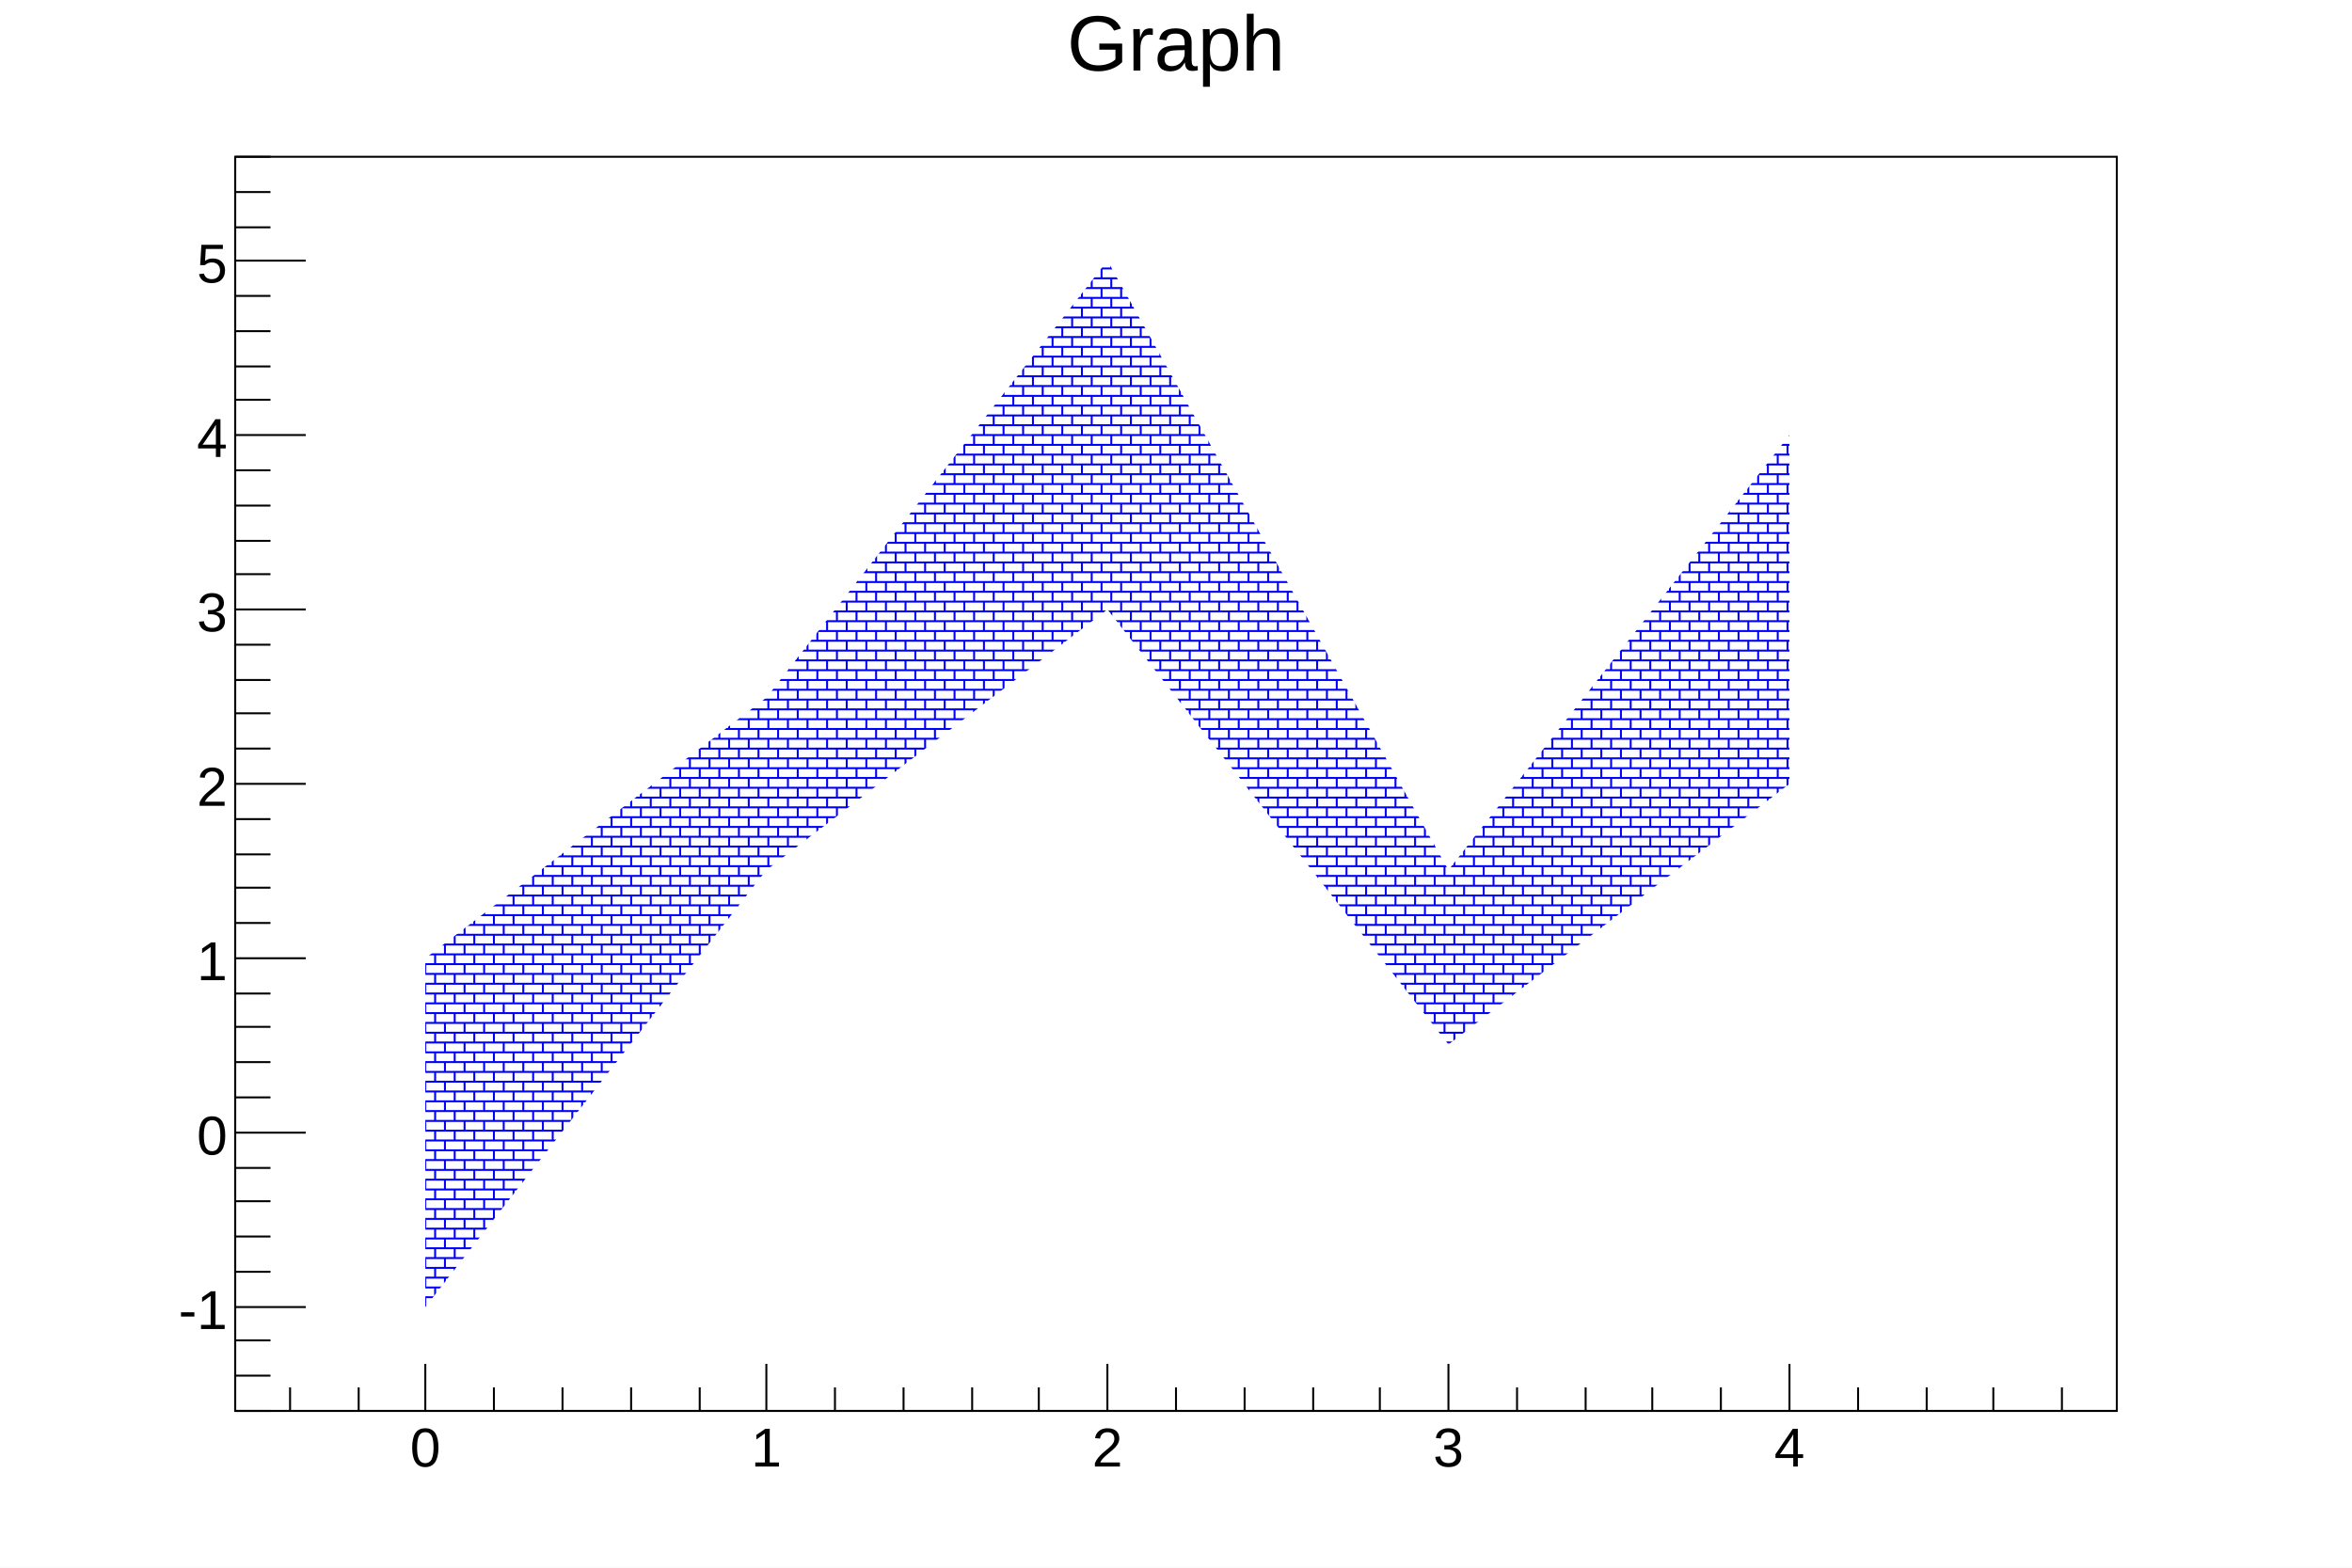
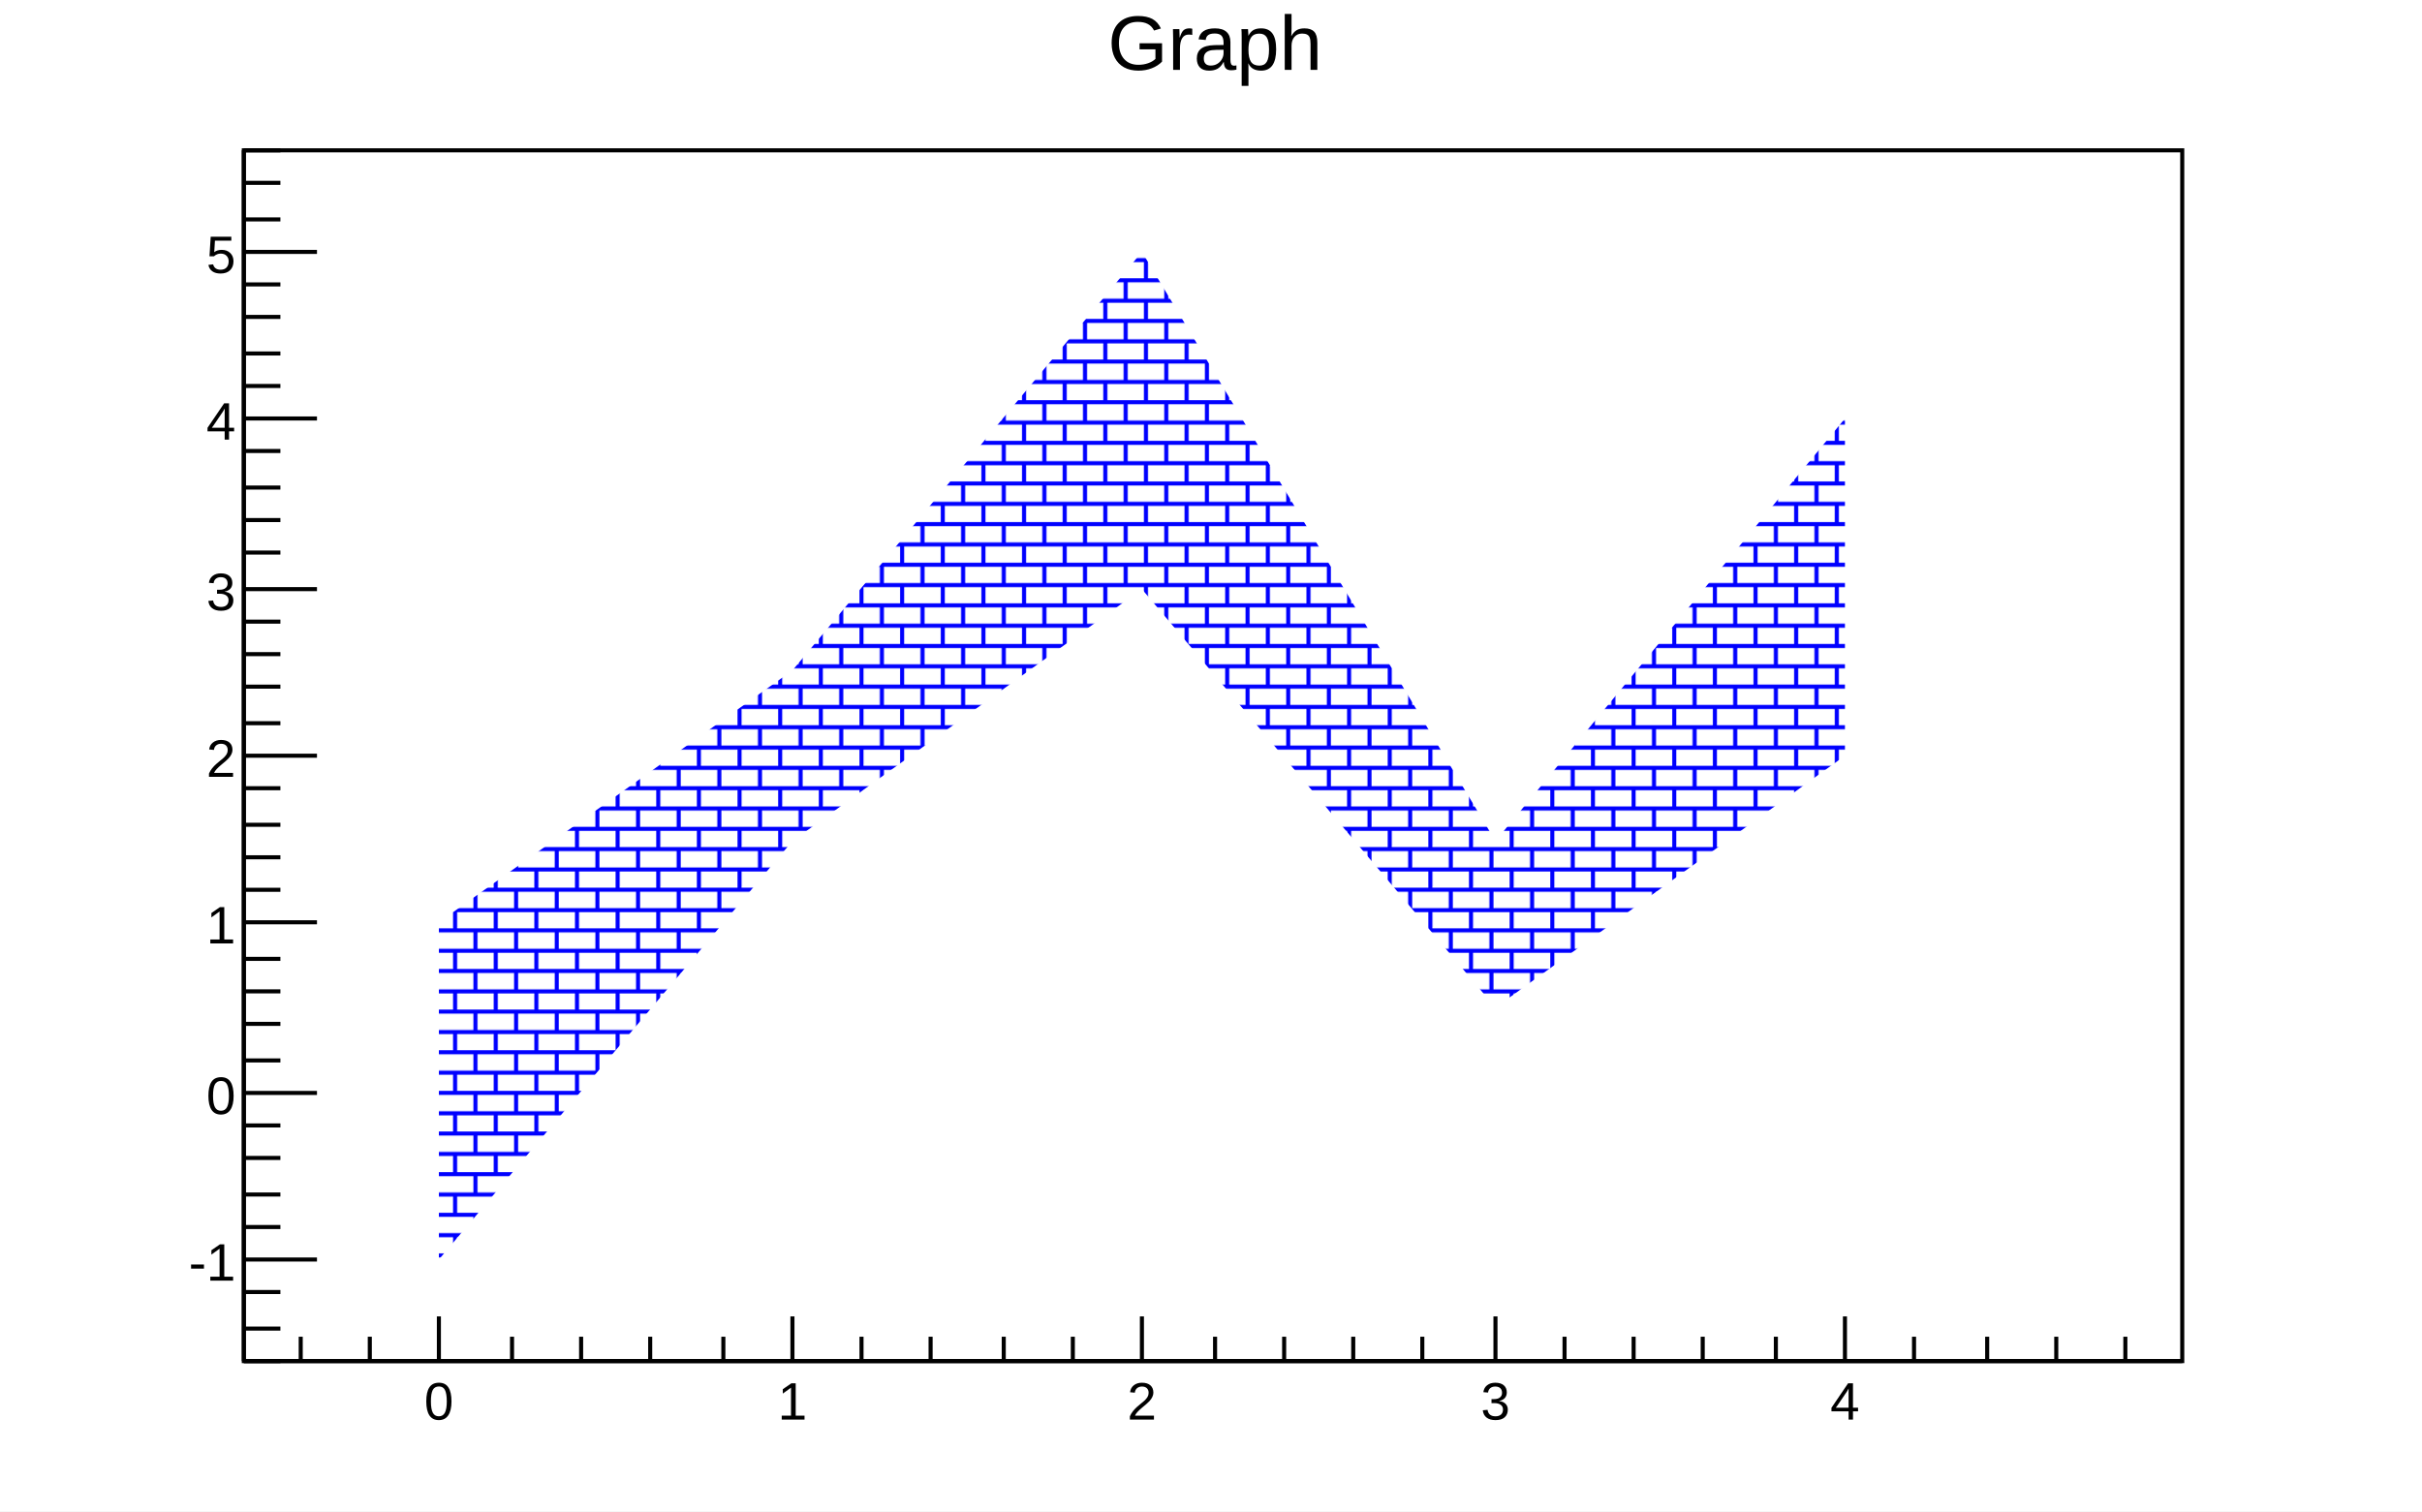
- <svg xmlns="http://www.w3.org/2000/svg" viewBox="0 0 1200 800" preserveAspectRatio="none" width="1200" height="800">
+ <svg xmlns="http://www.w3.org/2000/svg" viewBox="0 0 596 372" preserveAspectRatio="none" width="596" height="372">
  <defs>
    <pattern id="pat_3010_4" patternUnits="userSpaceOnUse" width="10" height="10">
      <path d="M0,2h10M0,7h10M2,0v2M7,2v5M2,7v3" style="stroke: blue; stroke-width: 1;" />
    </pattern>
  </defs>
-   <path d="M0,0H1200V800H0Z" style="fill: white;" />
+   <path d="M0,0H596V372H0Z" style="fill: white;" />
  <g>
-     <g transform="translate(120,80)">
-       <path d="M0,0H960V640H0Z" style="fill: white; stroke: black; stroke-width: 1;" />
-       <svg x="0" y="0" overflow="hidden" width="960" height="640" viewBox="0 0 960 640">
+     <g transform="translate(60,37)">
+       <path d="M0,0H477V298H0Z" style="fill: white; stroke: black; stroke-width: 1;" />
+       <svg x="0" y="0" overflow="hidden" width="477" height="298" viewBox="0 0 477 298">
        <g>
-           <path d="M97,587l174,-223l174,-133l174,222l174,-133L793,142l-174,222l-174,-311l-174,223l-174,133Z" style="fill: url(#pat_3010_4);" />
+           <path d="M48,273l87,-103l86,-62l87,103l86,-62L394,66l-86,104l-87,-145l-86,103l-87,62Z" style="fill: url(#pat_3010_4);" />
        </g>
      </svg>
      <g>
-         <g transform="translate(0,640)">
-           <path d="M0,0h960M28,-12V0M63,-12V0M97,-24V0M132,-12V0M167,-12V0M202,-12V0M237,-12V0M271,-24V0M306,-12V0M341,-12V0M376,-12V0M410,-12V0M445,-24V0M480,-12V0M515,-12V0M550,-12V0M584,-12V0M619,-24V0M654,-12V0M689,-12V0M723,-12V0M758,-12V0M793,-24V0M828,-12V0M863,-12V0M897,-12V0M932,-12V0" style="stroke: black; stroke-width: 1;" />
-           <g font-family="Arial" font-size="28" space="preserve" fill="black" text-anchor="middle">
-             <text dy=".8em" transform="translate(97,6)">
+         <g transform="translate(0,298)">
+           <path d="M0,0h477M14,-6V0M31,-6V0M48,-11V0M66,-6V0M83,-6V0M100,-6V0M118,-6V0M135,-11V0M152,-6V0M169,-6V0M187,-6V0M204,-6V0M221,-11V0M239,-6V0M256,-6V0M273,-6V0M290,-6V0M308,-11V0M325,-6V0M342,-6V0M359,-6V0M377,-6V0M394,-11V0M411,-6V0M429,-6V0M446,-6V0M463,-6V0" style="stroke: black; stroke-width: 1;" />
+           <g font-family="Arial" font-size="13" space="preserve" fill="black" text-anchor="middle">
+             <text dy=".8em" transform="translate(48,4)">
       0
      </text>
-             <text dy=".8em" transform="translate(271,6)">
+             <text dy=".8em" transform="translate(135,4)">
       1
      </text>
-             <text dy=".8em" transform="translate(445,6)">
+             <text dy=".8em" transform="translate(221,4)">
       2
      </text>
-             <text dy=".8em" transform="translate(619,6)">
+             <text dy=".8em" transform="translate(308,4)">
       3
      </text>
-             <text dy=".8em" transform="translate(793,6)">
+             <text dy=".8em" transform="translate(394,4)">
       4
      </text>
          </g>
        </g>
        <g>
-           <path d="M0,0v640M18,640H0M18,622H0M18,604H0M36,587H0M18,569H0M18,551H0M18,533H0M18,516H0M36,498H0M18,480H0M18,462H0M18,444H0M18,427H0M36,409H0M18,391H0M18,373H0M18,356H0M18,338H0M36,320H0M18,302H0M18,284H0M18,267H0M18,249H0M36,231H0M18,213H0M18,196H0M18,178H0M18,160H0M36,142H0M18,124H0M18,107H0M18,89H0M18,71H0M36,53H0M18,36H0M18,18H0M18,0H0" style="stroke: black; stroke-width: 1;" />
-           <g font-family="Arial" font-size="28" space="preserve" fill="black" text-anchor="end">
-             <text dy=".4em" transform="translate(-4,587)">
+           <path d="M0,0v298M9,298H0M9,290H0M9,281H0M18,273H0M9,265H0M9,257H0M9,248H0M9,240H0M18,232H0M9,224H0M9,215H0M9,207H0M9,199H0M18,190H0M9,182H0M9,174H0M9,166H0M9,157H0M18,149H0M9,141H0M9,132H0M9,124H0M9,116H0M18,108H0M9,99H0M9,91H0M9,83H0M9,74H0M18,66H0M9,58H0M9,50H0M9,41H0M9,33H0M18,25H0M9,17H0M9,8H0M9,0H0" style="stroke: black; stroke-width: 1;" />
+           <g font-family="Arial" font-size="13" space="preserve" fill="black" text-anchor="end">
+             <text dy=".4em" transform="translate(-2,273)">
       -1
      </text>
-             <text dy=".4em" transform="translate(-4,498)">
+             <text dy=".4em" transform="translate(-2,232)">
       0
      </text>
-             <text dy=".4em" transform="translate(-4,409)">
+             <text dy=".4em" transform="translate(-2,190)">
       1
      </text>
-             <text dy=".4em" transform="translate(-4,320)">
+             <text dy=".4em" transform="translate(-2,149)">
       2
      </text>
-             <text dy=".4em" transform="translate(-4,231)">
+             <text dy=".4em" transform="translate(-2,108)">
       3
      </text>
-             <text dy=".4em" transform="translate(-4,142)">
+             <text dy=".4em" transform="translate(-2,66)">
       4
      </text>
-             <text dy=".4em" transform="translate(-4,53)">
+             <text dy=".4em" transform="translate(-2,25)">
       5
      </text>
          </g>
        </g>
      </g>
    </g>
-     <g transform="translate(120,4)" font-family="Arial" font-size="40" space="preserve">
-       <text fill="black" text-anchor="middle" dy=".8em" transform="translate(480)">
+     <g transform="translate(60,2)" font-family="Arial" font-size="19" space="preserve">
+       <text fill="black" text-anchor="middle" dy=".8em" transform="translate(239)">
    Graph
   </text>
    </g>
  </g>
</svg>
